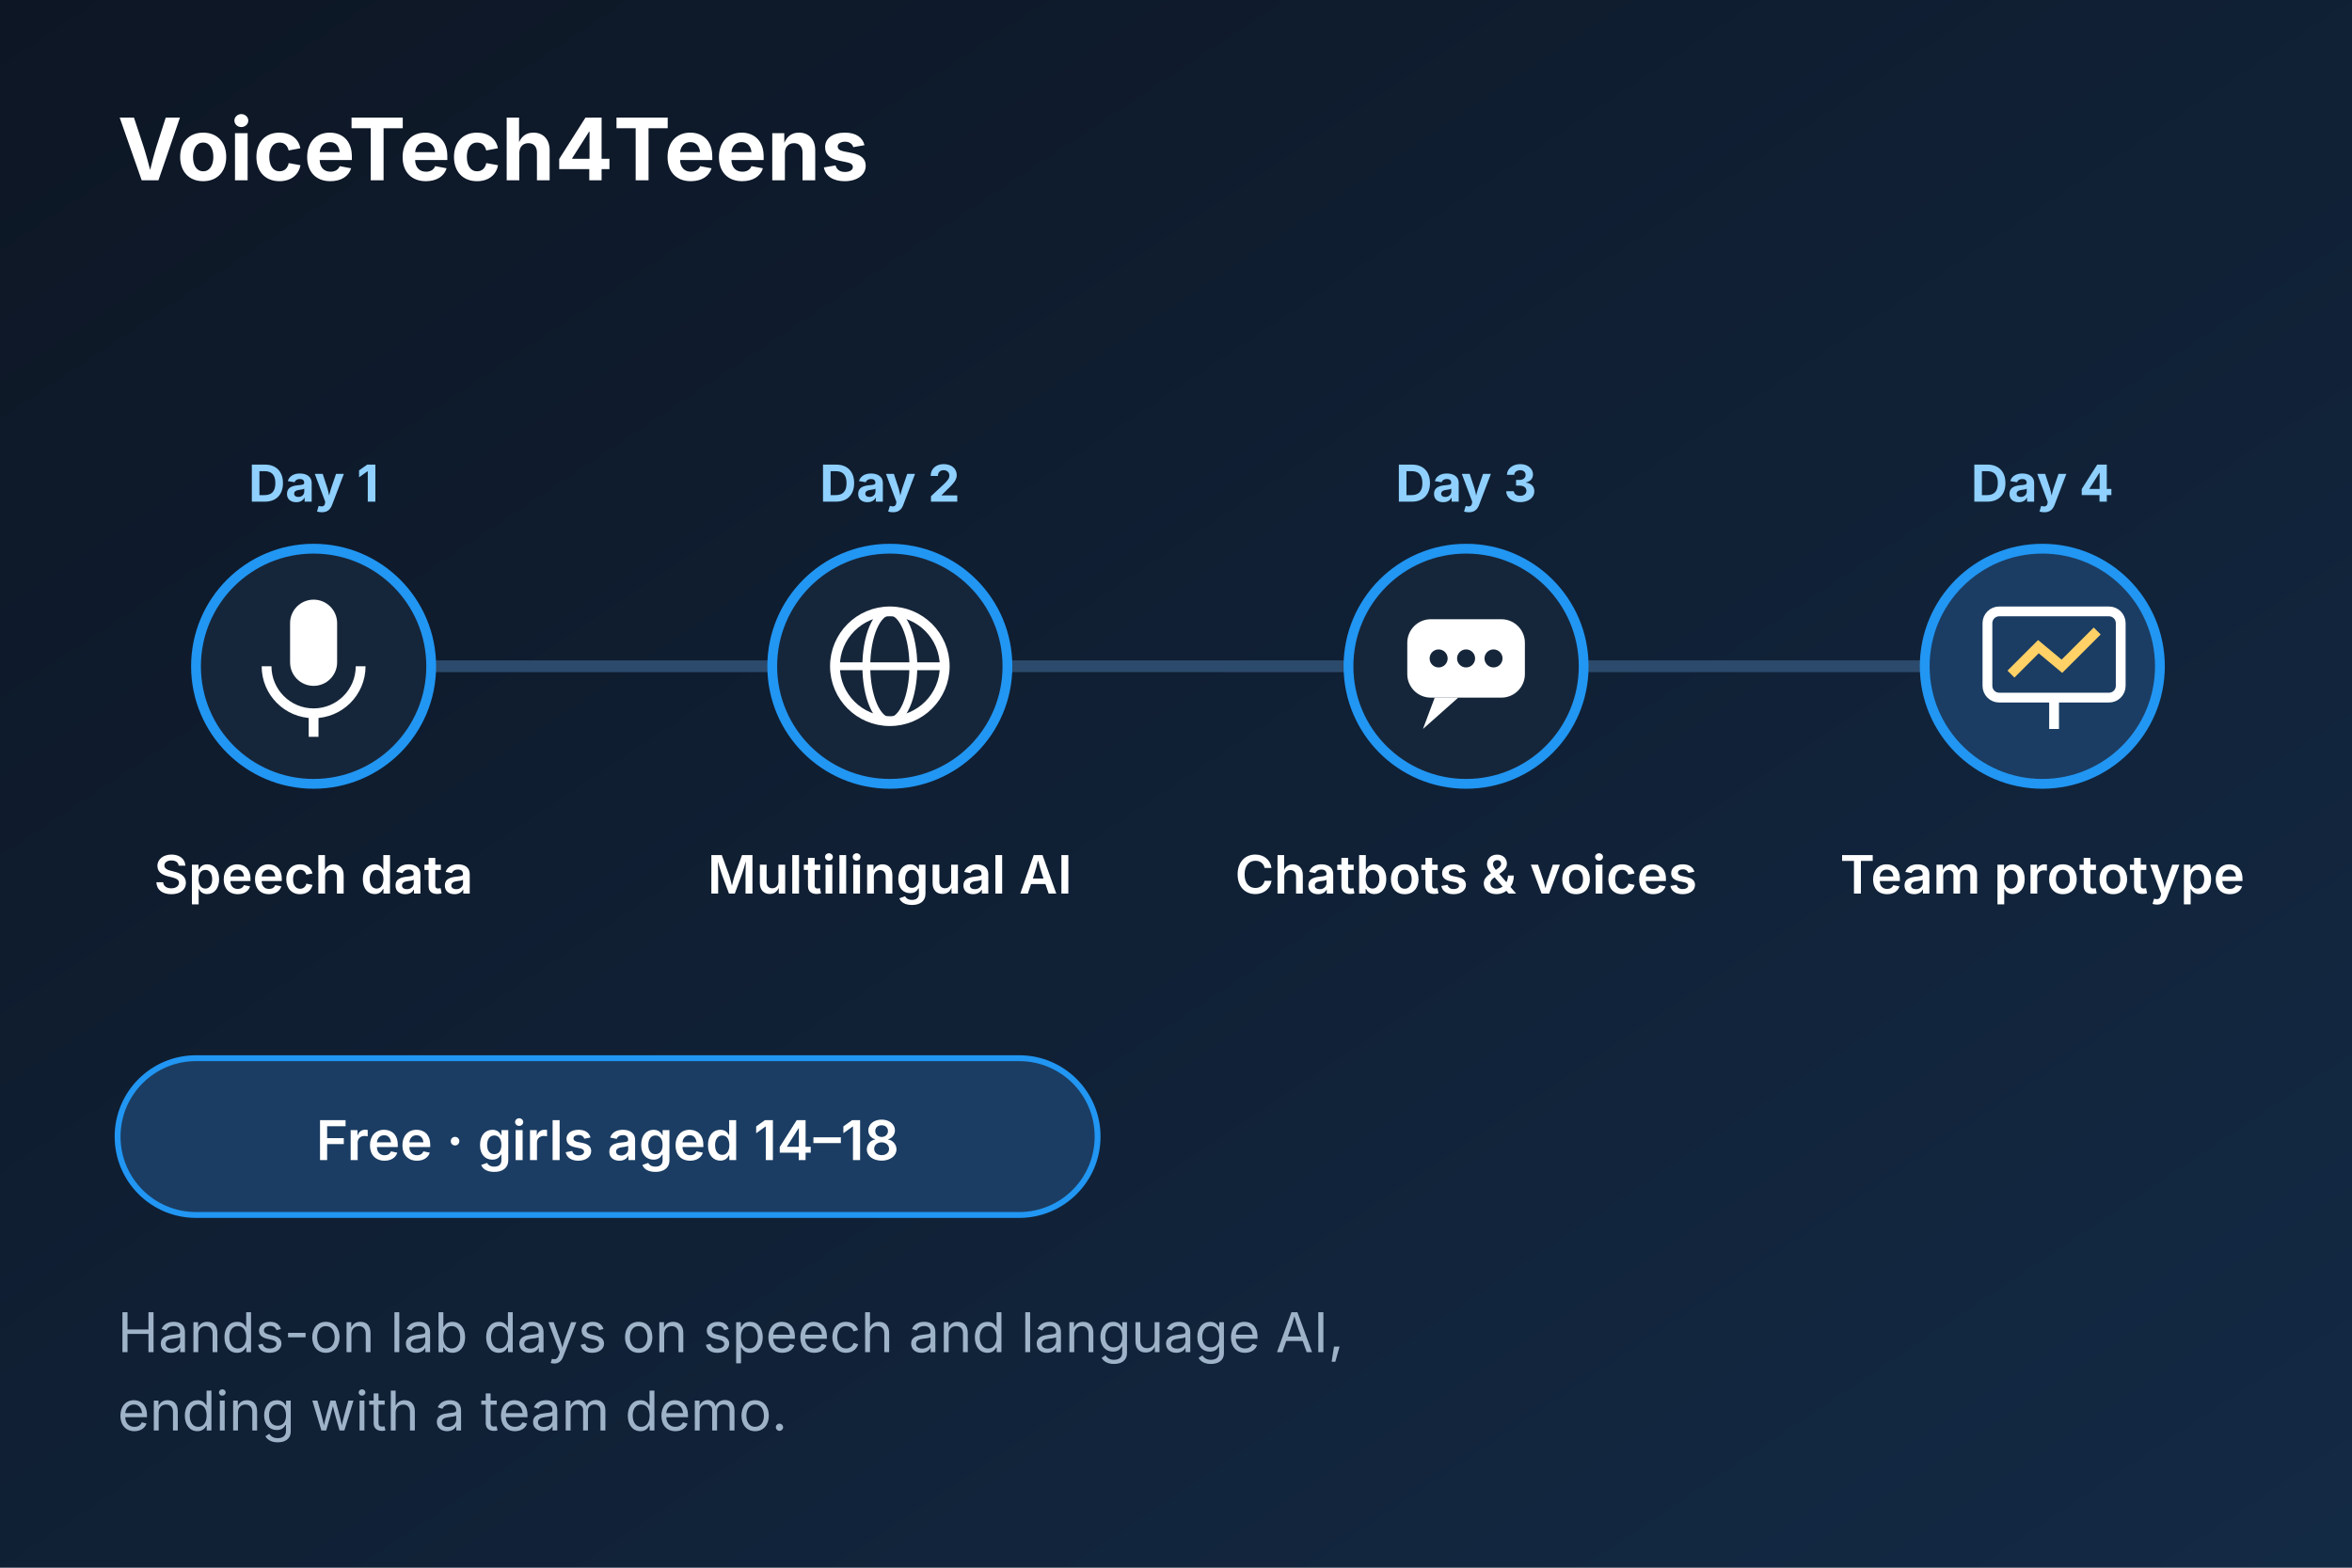
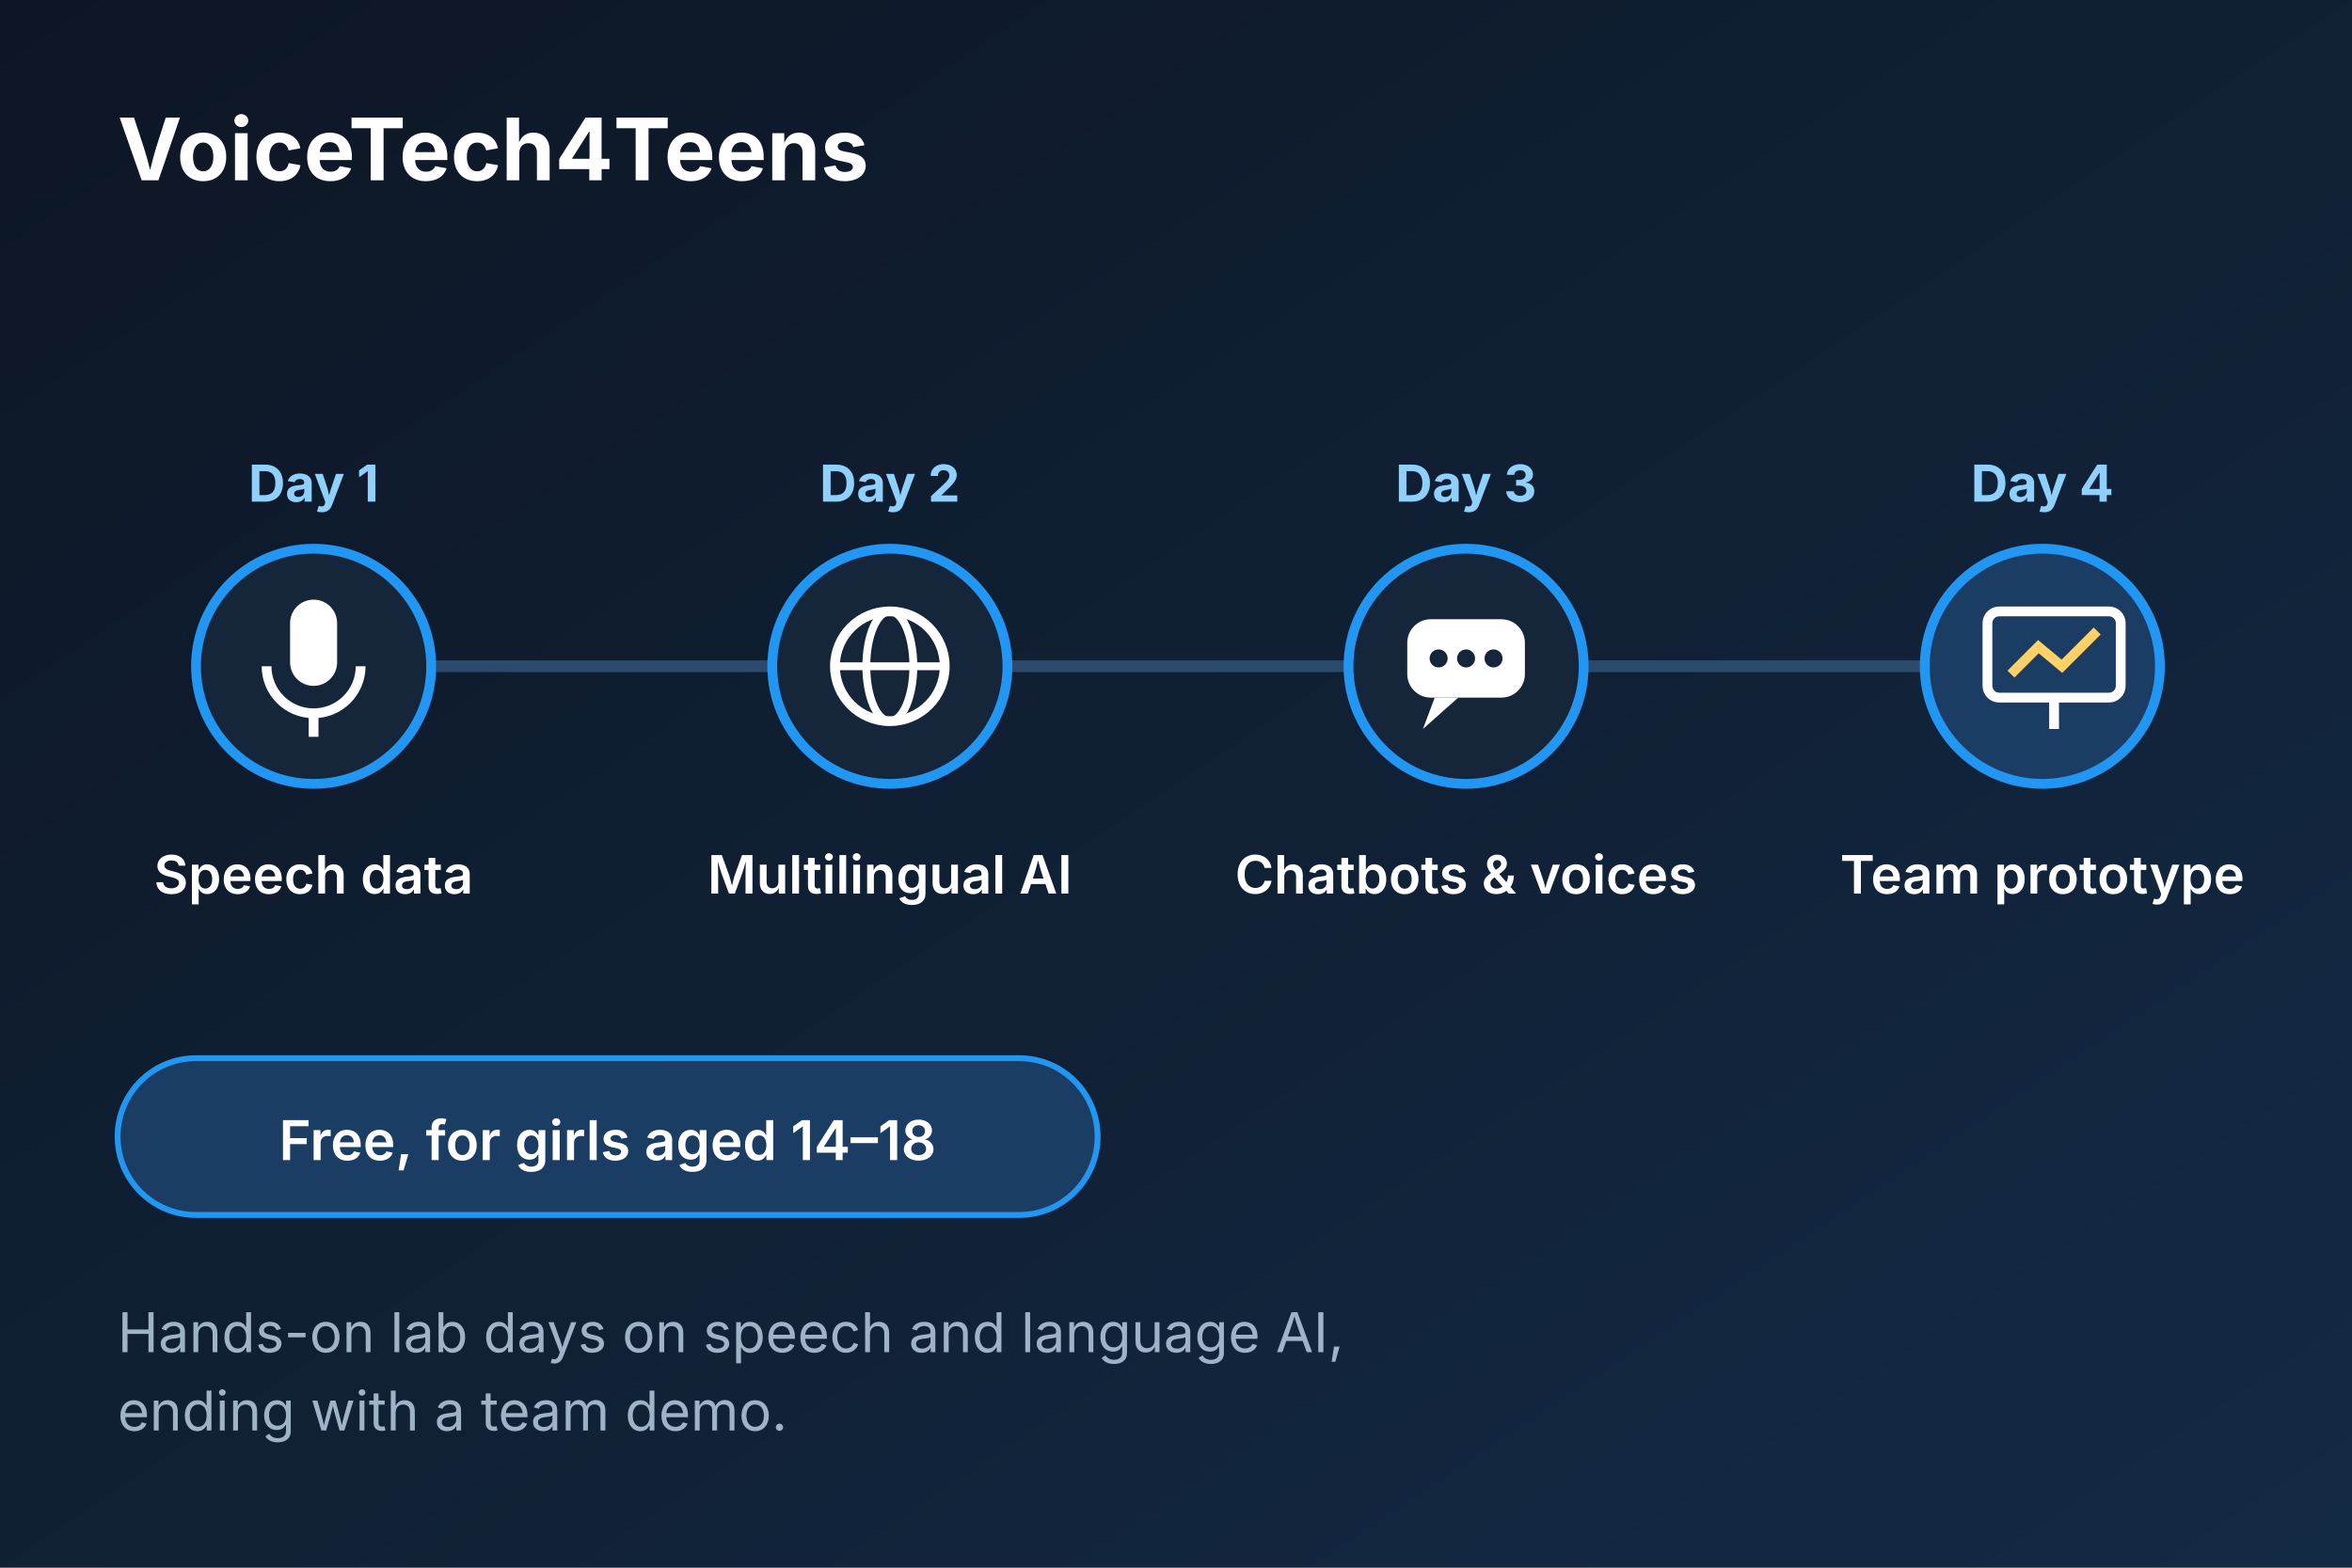
<svg xmlns="http://www.w3.org/2000/svg" viewBox="0 0 600 400" font-family="Inter,Segoe UI,Helvetica,Arial,sans-serif">
  <defs>
    <linearGradient id="bg" x1="0" y1="0" x2="1" y2="1">
      <stop offset="0" stop-color="#0d1624" />
      <stop offset="1" stop-color="#132a45" />
    </linearGradient>
    <marker id="ar" viewBox="0 0 10 10" refX="8" refY="5" markerWidth="7" markerHeight="7" orient="auto">
      <path d="M0 0L10 5L0 10z" fill="#2196f3" />
    </marker>
  </defs>
  <rect width="600" height="400" fill="url(#bg)" />
  <text x="30" y="46" fill="#ffffff" font-size="22" font-weight="700">VoiceTech4Teens</text>
  <line x1="70" y1="170" x2="530" y2="170" stroke="#2c4a6b" stroke-width="3" />
  <circle cx="80" cy="170" r="30" fill="#16263a" stroke="#2196f3" stroke-width="2.5" />
  <text x="80" y="128" text-anchor="middle" fill="#8fd0ff" font-size="13" font-weight="700">Day 1</text>
  <text x="80" y="228" text-anchor="middle" fill="#fff" font-size="13.5" font-weight="600">Speech data</text>
  <circle cx="227" cy="170" r="30" fill="#16263a" stroke="#2196f3" stroke-width="2.5" />
  <text x="227" y="128" text-anchor="middle" fill="#8fd0ff" font-size="13" font-weight="700">Day 2</text>
  <text x="227" y="228" text-anchor="middle" fill="#fff" font-size="13.5" font-weight="600">Multilingual AI</text>
  <circle cx="374" cy="170" r="30" fill="#16263a" stroke="#2196f3" stroke-width="2.5" />
  <text x="374" y="128" text-anchor="middle" fill="#8fd0ff" font-size="13" font-weight="700">Day 3</text>
  <text x="374" y="228" text-anchor="middle" fill="#fff" font-size="13.5" font-weight="600">Chatbots &amp; voices</text>
  <circle cx="521" cy="170" r="30" fill="#1b3d63" stroke="#2196f3" stroke-width="2.5" />
  <text x="521" y="128" text-anchor="middle" fill="#8fd0ff" font-size="13" font-weight="700">Day 4</text>
  <text x="521" y="228" text-anchor="middle" fill="#fff" font-size="13.5" font-weight="600">Team prototype</text>
  <rect x="74" y="153" width="12" height="22" rx="6" fill="#fff" />
  <path d="M68 170 a12 12 0 0 0 24 0" fill="none" stroke="#fff" stroke-width="2.5" />
  <line x1="80" y1="182" x2="80" y2="188" stroke="#fff" stroke-width="2.5" />
  <circle cx="227" cy="170" r="14" fill="none" stroke="#fff" stroke-width="2.5" />
  <ellipse cx="227" cy="170" rx="6" ry="14" fill="none" stroke="#fff" stroke-width="2" />
  <line x1="213" y1="170" x2="241" y2="170" stroke="#fff" stroke-width="2" />
  <rect x="359" y="158" width="30" height="20" rx="6" fill="#fff" />
  <path d="M366 178 l-3 8 l9 -8z" fill="#fff" />
  <circle cx="367" cy="168" r="2.3" fill="#16263a" />
  <circle cx="374" cy="168" r="2.3" fill="#16263a" />
  <circle cx="381" cy="168" r="2.3" fill="#16263a" />
  <rect x="507" y="156" width="34" height="22" rx="3" fill="none" stroke="#fff" stroke-width="2.5" />
  <line x1="524" y1="178" x2="524" y2="186" stroke="#fff" stroke-width="2.5" />
  <path d="M513 172 l7 -7 l6 5 l9 -9" fill="none" stroke="#ffd166" stroke-width="2.5" />
  <rect x="30" y="270" width="250" height="40" rx="20" fill="#1b3d63" stroke="#2196f3" stroke-width="1.5" />
-   <text x="155" y="296" text-anchor="middle" fill="#fff" font-size="14" font-weight="600">Free · girls aged 14–18</text>
+   <text x="155" y="296" text-anchor="middle" fill="#fff" font-size="14" font-weight="600">Free, for girls aged 14–18</text>
  <text x="30" y="345" fill="#9fb3c8" font-size="14">Hands-on lab days on speech and language AI,</text>
  <text x="30" y="365" fill="#9fb3c8" font-size="14">ending with a team demo.</text>
</svg>
